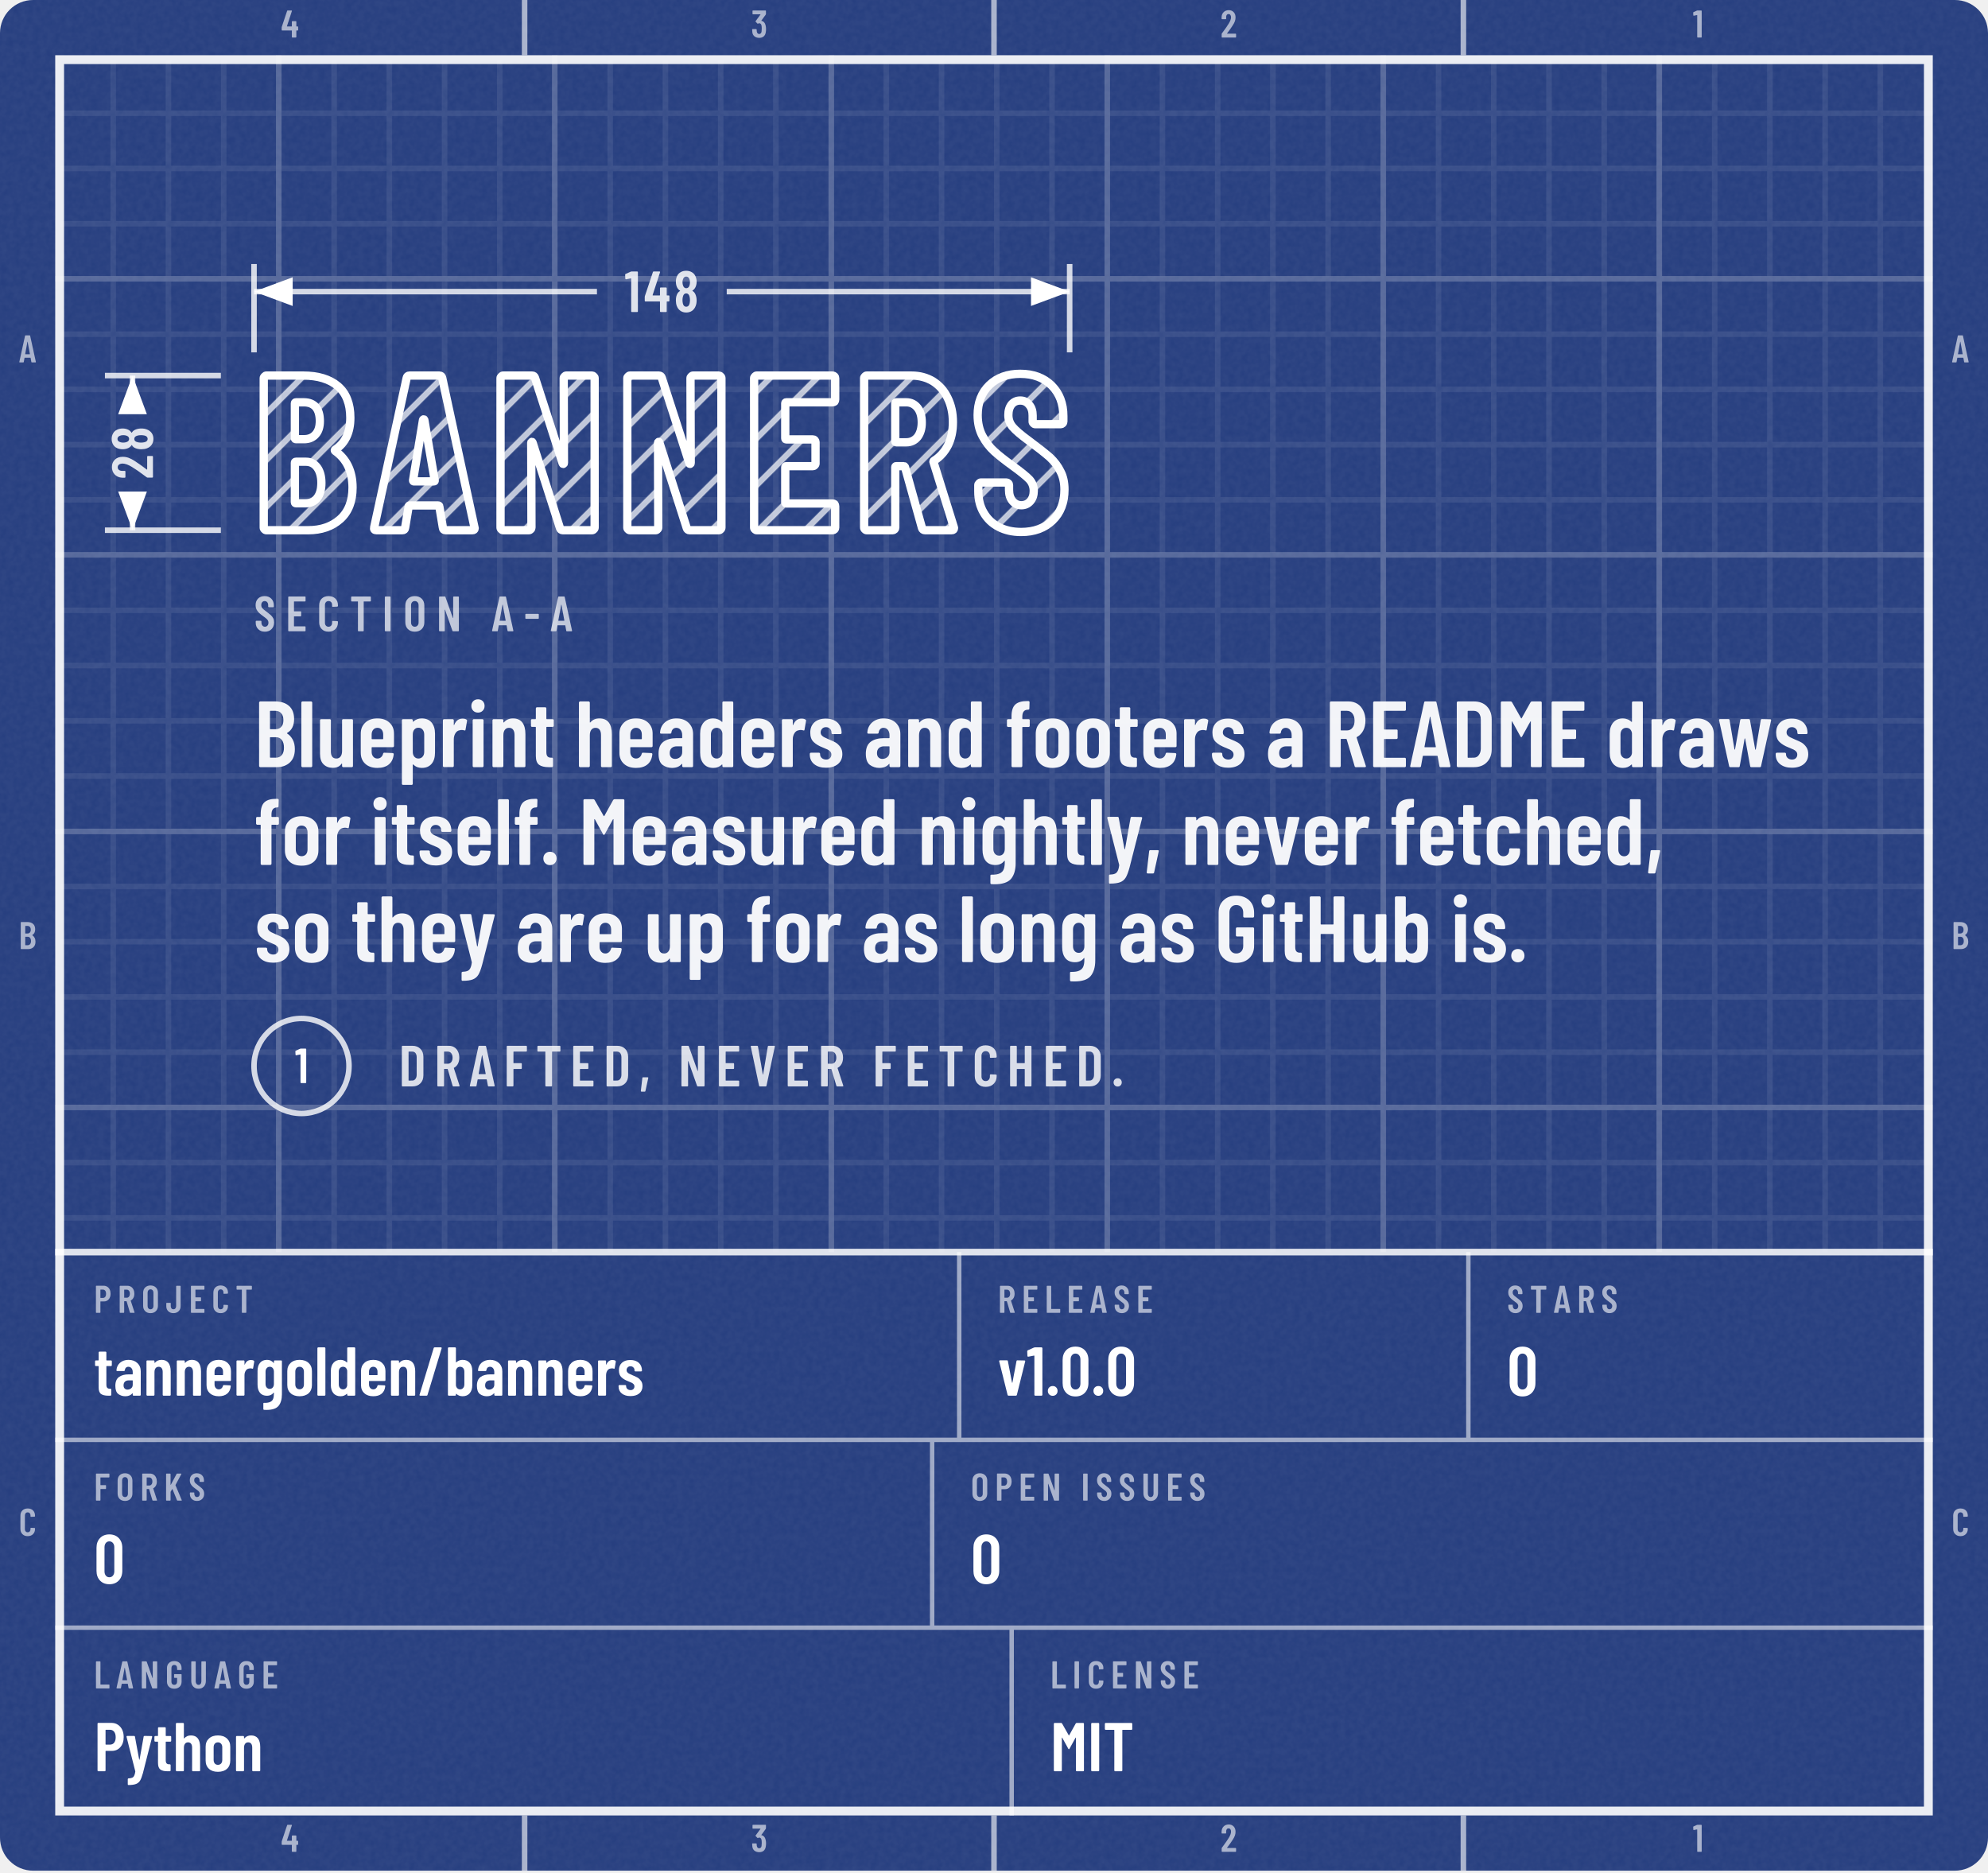
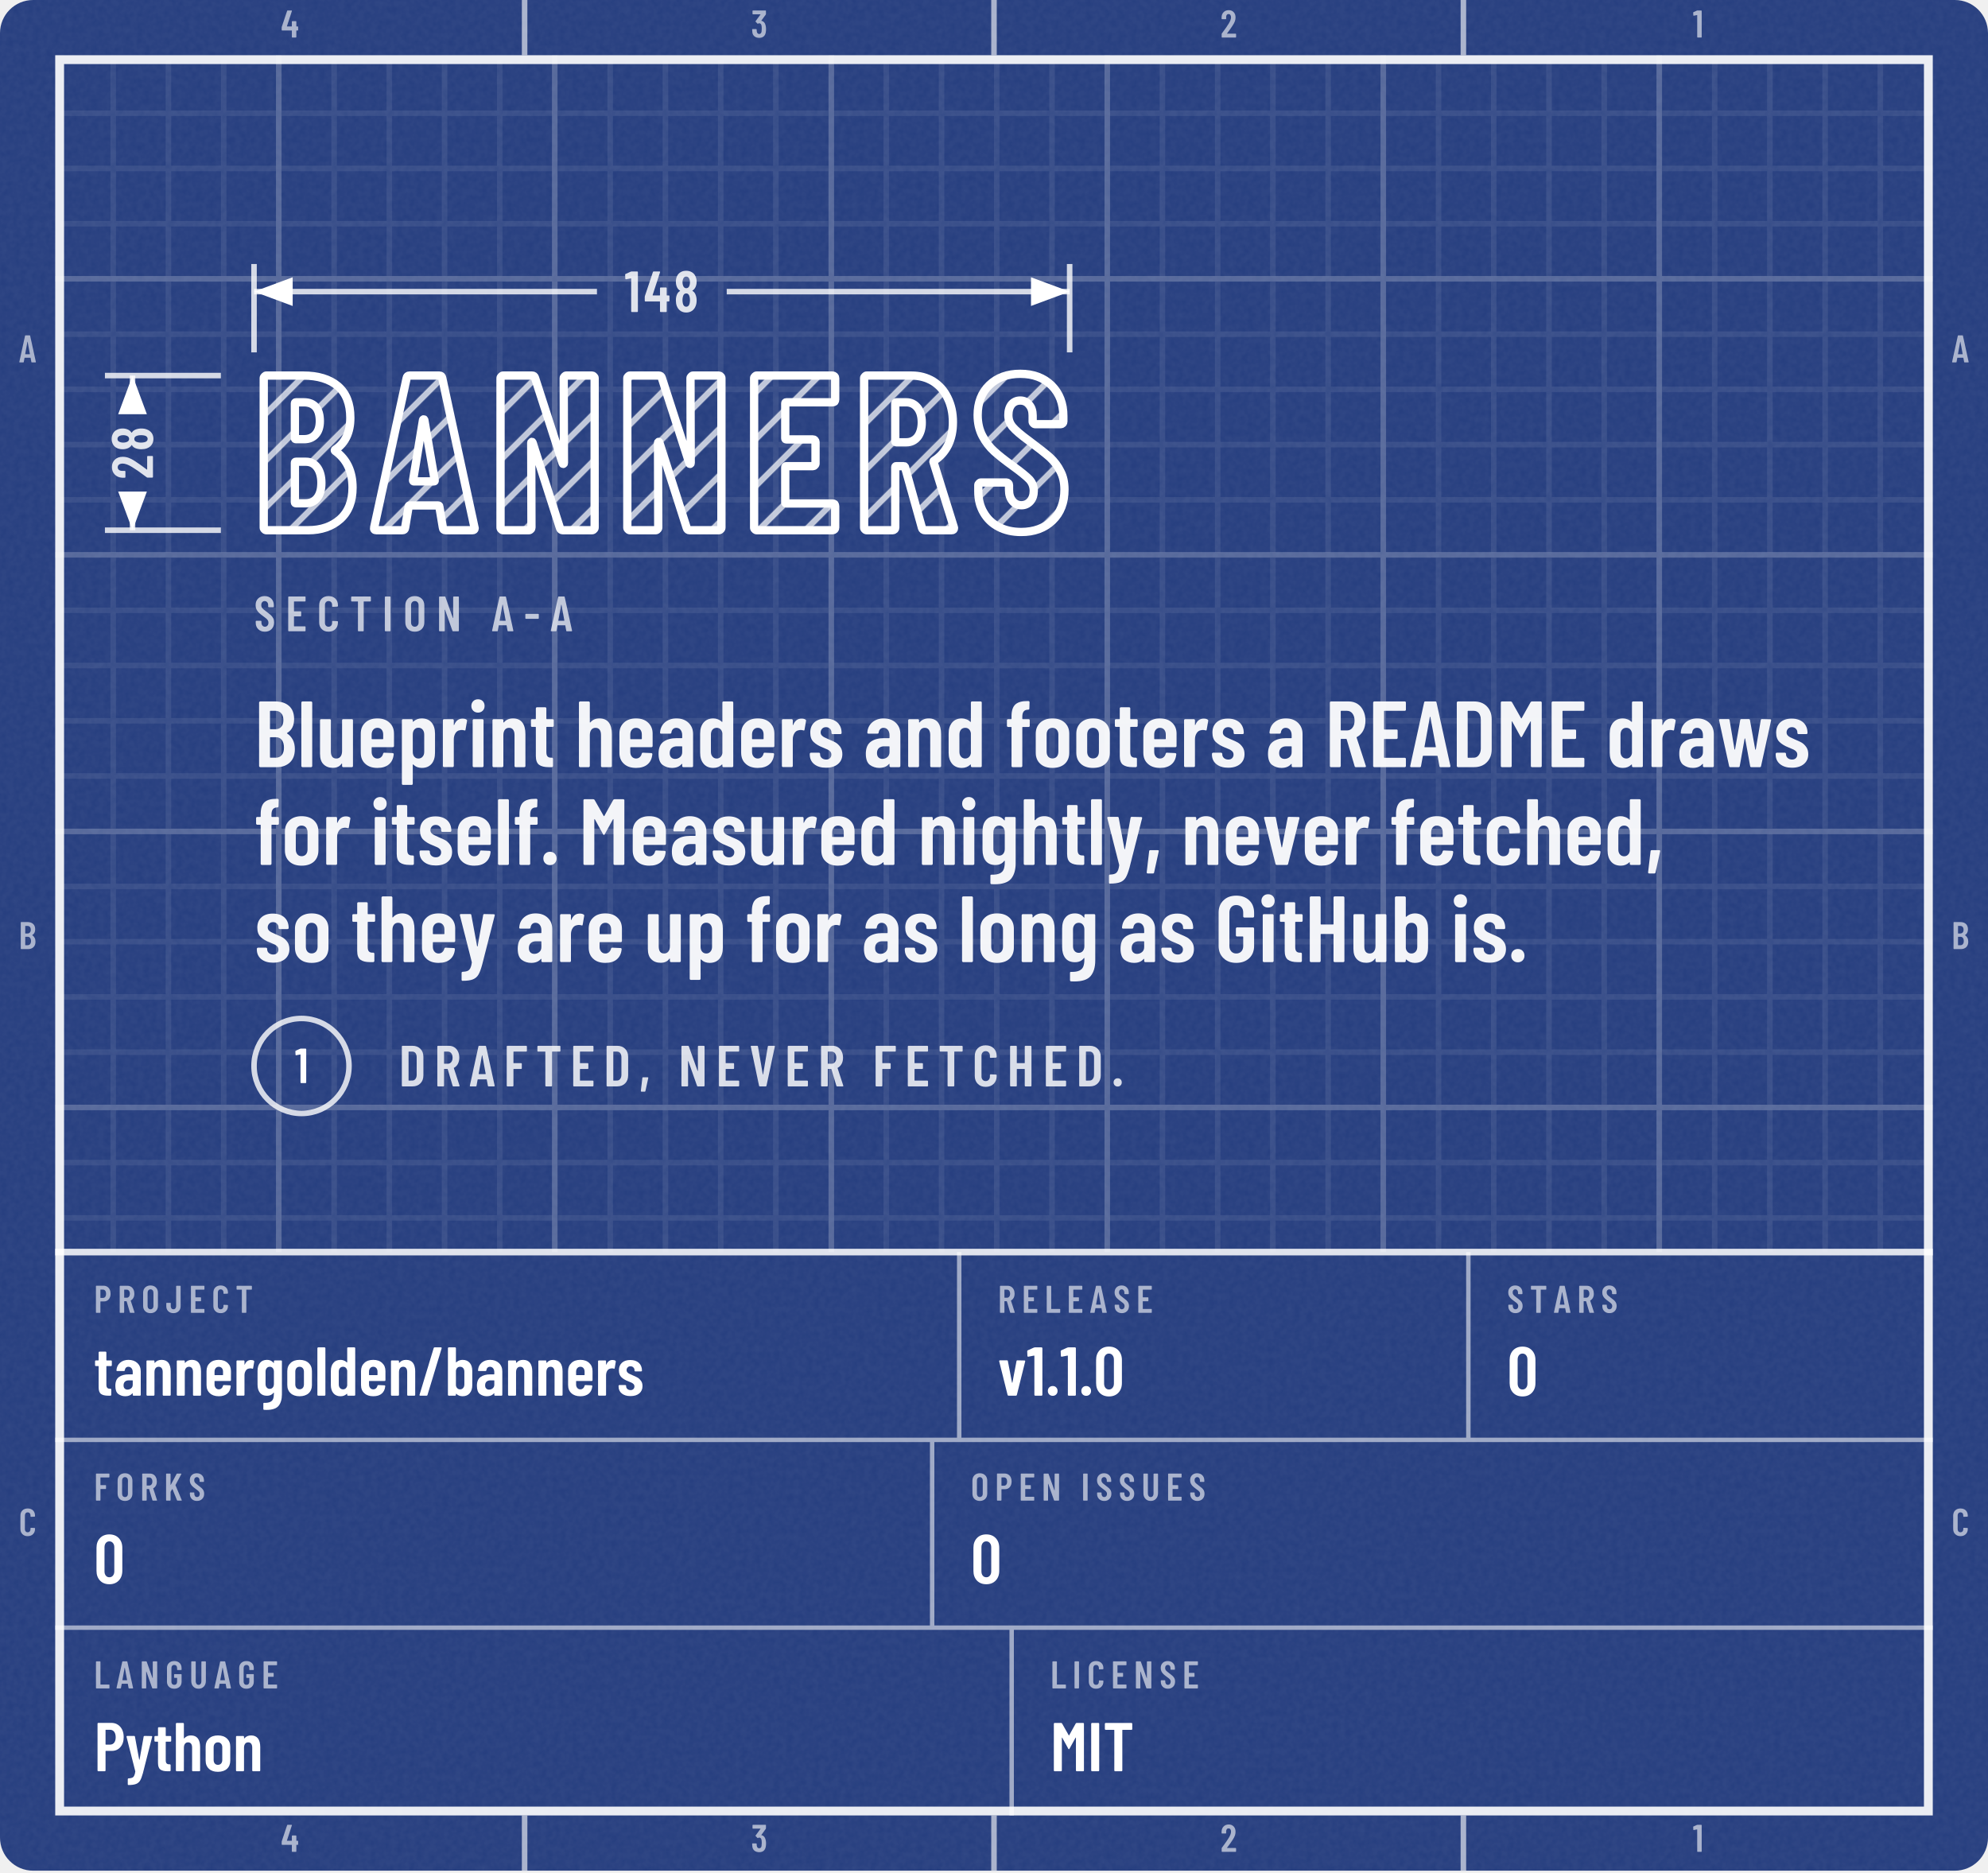
<svg xmlns="http://www.w3.org/2000/svg" width="360" height="339" viewBox="0 0 360 339" role="img" aria-labelledby="t d">
  <defs>
    <g id="kt1" transform="translate(46 96) scale(0.04 -0.04)">
      <use href="#n66" x="0" />
      <use href="#n65" x="530" />
      <use href="#n78" x="1072" />
      <use href="#n78" x="1646" />
      <use href="#n69" x="2220" />
      <use href="#n82" x="2718" />
      <use href="#n83" x="3249" />
    </g>
    <mask id="km2" maskUnits="userSpaceOnUse" x="42" y="64.8" width="155.7" height="41.2">
      <use href="#kt1" fill="#FFFFFF" />
    </mask>
    <pattern id="kp3" width="6" height="6" patternUnits="userSpaceOnUse" patternTransform="rotate(45)">
      <path d="M3 0V6" stroke="#FFFFFF" stroke-opacity="0.7" stroke-width="1.1" />
    </pattern>
    <clipPath id="kc4">
      <rect x="0" y="0" width="360" height="338.7" rx="6" />
    </clipPath>
    <filter id="kn5" x="0" y="0" width="100%" height="100%">
      <feTurbulence type="fractalNoise" baseFrequency=".85" numOctaves="2" stitchTiles="stitch" />
      <feColorMatrix values="0 0 0 0 1 0 0 0 0 1 0 0 0 0 1 0 0 0 0.06 0" />
    </filter>
    <pattern id="kp6" width="10" height="10" patternUnits="userSpaceOnUse">
      <path d="M10 .5H.5V10" fill="none" stroke="#FFFFFF" stroke-opacity="0.075" />
    </pattern>
    <pattern id="kp7" width="50" height="50" patternUnits="userSpaceOnUse">
      <path d="M50 .5H.5V50" fill="none" stroke="#FFFFFF" stroke-opacity="0.16" />
    </pattern>
    <clipPath id="kc8">
      <path clip-rule="evenodd" d="M10 10h340v318.7h-340zM10 226.7h340v102h-340z" />
    </clipPath>
    <path id="m44" d="M33 -78 59 146Q60 157 71 157H151Q164 157 161 144L112 -80Q110 -91 99 -91H45Q39 -91 36 -88Q32 -84 33 -78Z" />
    <path id="m45" d="M27 263V339Q27 344 30 348Q34 351 39 351H286Q291 351 294 348Q298 344 298 339V263Q298 258 294 254Q291 251 286 251H39Q34 251 30 254Q27 258 27 263Z" />
    <path id="m46" d="M35 69Q35 100 55 120Q75 140 106 140Q137 140 156 120Q176 100 176 69Q176 38 156 18Q136 -2 106 -2Q75 -2 55 18Q35 38 35 69Z" />
    <path id="m47" d="M21 14 226 690Q229 700 239 700H331Q337 700 340 696Q343 692 341 686L136 10Q133 0 123 0H31Q25 0 22 4Q19 8 21 14Z" />
    <path id="m48" d="M38 183V517Q38 604 89 658Q140 711 224 711Q309 711 360 658Q412 604 412 517V183Q412 96 360 42Q309 -11 224 -11Q140 -11 89 42Q38 96 38 183ZM296 176V524Q296 563 276 586Q257 610 224 610Q192 610 173 586Q154 563 154 524V176Q154 137 173 114Q192 90 224 90Q257 90 276 114Q296 137 296 176Z" />
    <path id="m49" d="M122 700H218Q223 700 226 696Q230 693 230 688V12Q230 7 226 4Q223 0 218 0H126Q121 0 118 4Q114 7 114 12V576Q114 578 112 580Q111 582 109 581L27 565H24Q13 565 13 576L10 643Q10 653 18 657L107 697Q114 700 122 700Z" />
    <path id="m50" d="M173 100H392Q397 100 400 96Q404 93 404 88V12Q404 7 400 4Q397 0 392 0H43Q38 0 34 4Q31 7 31 12V92Q31 101 36 107L75 160Q114 212 152 266Q189 320 215 363Q273 459 273 522Q273 562 256 585Q238 608 209 608Q180 608 163 586Q146 563 147 526V487Q147 482 144 478Q140 475 135 475H41Q36 475 32 478Q29 482 29 487V530Q33 610 84 659Q134 708 214 708Q293 708 342 656Q390 605 390 521Q390 471 373 422Q356 373 319 317Q294 277 260 229Q225 181 214 166Q184 126 170 106Q168 104 169 102Q170 100 173 100Z" />
    <path id="m51" d="M387 218Q387 169 380 134Q368 66 326 29Q283 -8 210 -8Q134 -8 86 32Q38 73 32 143Q30 165 28 207Q28 219 40 219H132Q144 219 144 207Q146 173 148 156Q153 125 169 108Q185 92 210 92Q234 92 250 108Q266 123 271 152Q276 182 276 230Q276 281 269 315Q263 341 248 355Q233 369 210 369Q195 369 183 360Q177 356 174 356Q172 356 166 360L119 408Q115 412 115 417Q115 421 118 425L243 595Q245 597 244 599Q242 601 239 601H49Q44 601 40 604Q37 608 37 613V688Q37 693 40 696Q44 700 49 700H373Q378 700 382 696Q385 693 385 688V609Q385 602 380 594L266 438Q262 432 268 431Q309 426 338 392Q368 358 378 307Q387 267 387 218Z" />
    <path id="m52" d="M443 275V194Q443 189 440 186Q436 182 431 182H401Q396 182 396 177V12Q396 7 392 4Q389 0 384 0H292Q287 0 284 4Q280 7 280 12V177Q280 182 275 182H29Q24 182 20 186Q17 189 17 194V259Q17 268 19 274L158 690Q161 700 171 700H271Q277 700 280 696Q283 693 281 686L153 293Q152 287 157 287H275Q280 287 280 292V412Q280 417 284 420Q287 424 292 424H384Q389 424 392 420Q396 417 396 412V292Q396 287 401 287H431Q436 287 440 284Q443 280 443 275Z" />
    <path id="m56" d="M325 364Q358 345 375 306Q396 259 396 200Q396 147 380 107Q360 53 318 22Q275 -8 216 -8Q158 -8 116 22Q73 52 53 106Q38 148 38 200Q38 259 56 301Q71 341 109 363Q113 366 109 369Q76 390 58 427Q38 470 38 523Q38 581 58 620Q78 664 120 688Q161 712 216 712Q270 712 312 688Q353 665 374 621Q396 579 396 523Q396 471 376 429Q358 392 325 371Q319 367 325 364ZM159 559Q152 541 152 513Q152 483 162 456Q169 435 183 423Q197 411 216 411Q237 411 252 424Q266 436 273 459Q281 483 281 513Q281 547 271 568Q264 589 250 600Q236 612 216 612Q198 612 184 602Q171 591 164 573ZM281 206Q281 244 272 271Q266 295 252 308Q237 322 216 322Q195 322 180 308Q166 294 160 268Q152 242 152 208Q152 177 158 151Q163 123 178 108Q194 92 216 92Q239 92 255 108Q271 124 276 153Q281 180 281 206Z" />
    <path id="m65" d="M325 11 306 116Q306 121 300 121H154Q148 121 148 116L129 11Q128 0 116 0H25Q11 0 14 13L162 689Q164 700 175 700H281Q292 700 294 689L442 13V9Q442 0 431 0H338Q326 0 325 11ZM171 212H282Q288 212 287 217L229 533Q228 536 226 536Q224 536 223 533L166 217Q165 212 171 212Z" />
    <path id="m66" d="M242 0H66Q61 0 58 4Q54 7 54 12V688Q54 693 58 696Q61 700 66 700H224Q319 700 373 652Q427 604 427 512Q427 409 354 365Q349 362 352 359Q391 334 413 292Q435 250 435 192Q435 100 382 50Q328 0 242 0ZM170 595V409Q170 404 175 404H226Q267 404 290 429Q313 454 313 500Q313 548 290 574Q267 600 226 600H175Q170 600 170 595ZM319 208Q319 260 296 290Q273 319 233 319H175Q170 319 170 314V106Q170 101 175 101H233Q273 101 296 129Q319 157 319 208Z" />
    <path id="m67" d="M42 180V521Q42 607 94 658Q145 708 230 708Q316 708 368 658Q420 607 420 521V509Q420 504 416 500Q413 496 408 496L315 492Q303 492 303 504V529Q303 564 283 586Q263 608 230 608Q198 608 178 586Q158 564 158 529V171Q158 136 178 114Q198 92 230 92Q263 92 283 114Q303 136 303 171V196Q303 201 306 204Q310 208 315 208L408 204Q413 204 416 200Q420 197 420 192V180Q420 95 368 44Q316 -8 230 -8Q145 -8 94 44Q42 95 42 180Z" />
    <path id="m68" d="M54 12V688Q54 693 58 696Q61 700 66 700H237Q323 700 374 648Q426 596 426 509V191Q426 104 374 52Q323 0 237 0H66Q61 0 58 4Q54 7 54 12ZM175 100 235 101Q268 101 288 128Q309 154 310 198V502Q310 547 290 574Q269 600 234 600H175Q170 600 170 595V105Q170 100 175 100Z" />
    <path id="m69" d="M391 600H175Q170 600 170 595V406Q170 401 175 401H303Q308 401 312 398Q315 394 315 389V312Q315 307 312 304Q308 300 303 300H175Q170 300 170 295V105Q170 100 175 100H391Q396 100 400 96Q403 93 403 88V12Q403 7 400 4Q396 0 391 0H66Q61 0 58 4Q54 7 54 12V688Q54 693 58 696Q61 700 66 700H391Q396 700 400 696Q403 693 403 688V612Q403 607 400 604Q396 600 391 600Z" />
    <path id="m70" d="M390 600H175Q170 600 170 595V406Q170 401 175 401H302Q307 401 310 398Q314 394 314 389V312Q314 307 310 304Q307 300 302 300H175Q170 300 170 295V12Q170 7 166 4Q163 0 158 0H66Q61 0 58 4Q54 7 54 12V688Q54 693 58 696Q61 700 66 700H390Q395 700 398 696Q402 693 402 688V612Q402 607 398 604Q395 600 390 600Z" />
    <path id="m71" d="M42 173V527Q42 609 94 658Q145 708 230 708Q315 708 368 658Q420 609 420 526V487Q420 482 416 478Q413 475 408 475H316Q311 475 308 478Q304 482 304 487V528Q304 564 284 586Q263 608 230 608Q197 608 177 586Q157 564 157 528V172Q157 136 177 114Q197 92 230 92Q263 92 284 114Q304 136 304 172V268Q304 273 299 273H238Q233 273 230 276Q226 280 226 285V358Q226 363 230 366Q233 370 238 370H408Q413 370 416 366Q420 363 420 358V173Q420 91 368 42Q315 -8 230 -8Q145 -8 94 42Q42 91 42 173Z" />
    <path id="m72" d="M319 700H411Q416 700 420 696Q423 693 423 688V12Q423 7 420 4Q416 0 411 0H319Q314 0 310 4Q307 7 307 12V295Q307 300 302 300H175Q170 300 170 295V12Q170 7 166 4Q163 0 158 0H66Q61 0 58 4Q54 7 54 12V688Q54 693 58 696Q61 700 66 700H158Q163 700 166 696Q170 693 170 688V406Q170 401 175 401H302Q307 401 307 406V688Q307 693 310 696Q314 700 319 700Z" />
    <path id="m73" d="M54 12V688Q54 693 58 696Q61 700 66 700H158Q163 700 166 696Q170 693 170 688V12Q170 7 166 4Q163 0 158 0H66Q61 0 58 4Q54 7 54 12Z" />
    <path id="m74" d="M17 173V247Q17 252 20 256Q24 259 29 259H121Q126 259 130 256Q133 252 133 247V171Q133 136 152 114Q171 92 202 92Q233 92 252 114Q272 136 272 171V688Q272 693 276 696Q279 700 284 700H376Q381 700 384 696Q388 693 388 688V173Q388 91 336 42Q285 -8 202 -8Q119 -8 68 42Q17 91 17 173Z" />
    <path id="m75" d="M54 12V688Q54 693 58 696Q61 700 66 700H158Q163 700 166 696Q170 693 170 688V412Q170 408 172 408Q174 407 176 410L326 691Q331 700 341 700H440Q447 700 449 696Q451 692 448 686L298 405Q297 401 297 399L459 14Q460 12 460 8Q460 0 450 0H351Q340 0 337 9L219 298Q218 301 216 300Q214 300 212 298L172 231Q170 227 170 225V12Q170 7 166 4Q163 0 158 0H66Q61 0 58 4Q54 7 54 12Z" />
    <path id="m76" d="M54 12V688Q54 693 58 696Q61 700 66 700H158Q163 700 166 696Q170 693 170 688V105Q170 100 175 100H391Q396 100 400 96Q403 93 403 88V12Q403 7 400 4Q396 0 391 0H66Q61 0 58 4Q54 7 54 12Z" />
    <path id="m77" d="M383 700H475Q480 700 484 696Q487 693 487 688V12Q487 7 484 4Q480 0 475 0H383Q378 0 374 4Q371 7 371 12V484Q371 488 369 488Q367 488 365 485L278 327Q273 319 269 319Q265 319 260 327L173 485Q171 488 169 488Q167 488 167 484V12Q167 7 164 4Q160 0 155 0H63Q58 0 54 4Q51 7 51 12V688Q51 693 54 696Q58 700 63 700H155Q165 700 170 692L267 521Q270 517 273 521L368 692Q373 700 383 700Z" />
    <path id="m78" d="M350 700H441Q446 700 450 696Q453 693 453 688V12Q453 7 450 4Q446 0 441 0H336Q326 0 323 10L174 434Q173 437 170 436Q168 436 168 433L169 12Q169 7 166 4Q162 0 157 0H66Q61 0 58 4Q54 7 54 12V688Q54 693 58 696Q61 700 66 700H169Q179 700 182 690L332 269Q333 266 336 266Q338 267 338 270V688Q338 693 342 696Q345 700 350 700Z" />
    <path id="m79" d="M42 182V518Q42 604 94 656Q147 708 233 708Q319 708 372 656Q425 604 425 518V182Q425 96 372 44Q319 -8 233 -8Q147 -8 94 44Q42 96 42 182ZM309 177V523Q309 561 288 584Q267 608 233 608Q199 608 178 584Q158 561 158 523V177Q158 139 178 116Q199 92 233 92Q267 92 288 116Q309 139 309 177Z" />
    <path id="m80" d="M432 495Q432 405 384 350Q337 295 259 295H174Q169 295 169 290V12Q169 7 166 4Q162 0 157 0H65Q60 0 56 4Q53 7 53 12V689Q53 694 56 698Q60 701 65 701H253Q306 701 346 675Q387 649 410 602Q432 555 432 495ZM316 492Q316 542 294 572Q271 601 234 601H174Q169 601 169 596V391Q169 386 174 386H234Q271 386 294 414Q316 443 316 492Z" />
    <path id="m82" d="M318 10 233 297Q231 301 228 301H175Q170 301 170 296V12Q170 7 166 4Q163 0 158 0H66Q61 0 58 4Q54 7 54 12V688Q54 693 58 696Q61 700 66 700H254Q307 700 348 674Q388 649 410 602Q433 556 433 496Q433 434 409 389Q385 344 342 321Q338 320 339 315L437 14Q438 12 438 9Q438 0 427 0H331Q321 0 318 10ZM170 595V396Q170 391 175 391H236Q272 391 294 419Q317 447 317 495Q317 543 294 572Q272 600 236 600H175Q170 600 170 595Z" />
    <path id="m83" d="M34 173V199Q34 204 38 208Q41 211 46 211H137Q142 211 146 208Q149 204 149 199V179Q149 140 168 116Q188 92 219 92Q250 92 270 114Q290 137 290 174Q290 200 279 219Q268 238 248 255Q228 272 184 304Q134 340 104 368Q73 396 52 436Q32 475 32 527Q32 610 82 659Q132 708 214 708Q297 708 348 656Q399 605 399 520V496Q399 491 396 488Q392 484 387 484H297Q292 484 288 488Q285 491 285 496V522Q285 561 266 584Q246 608 214 608Q184 608 165 586Q146 565 146 527Q146 491 166 466Q187 441 247 397Q308 352 339 324Q370 295 387 261Q404 227 404 180Q404 95 353 44Q302 -8 219 -8Q136 -8 85 42Q34 92 34 173Z" />
    <path id="m84" d="M425 688V612Q425 607 422 604Q418 600 413 600H286Q281 600 281 595V12Q281 7 278 4Q274 0 269 0H177Q172 0 168 4Q165 7 165 12V595Q165 600 160 600H40Q35 600 32 604Q28 607 28 612V688Q28 693 32 696Q35 700 40 700H413Q418 700 422 696Q425 693 425 688Z" />
    <path id="m85" d="M50 194V688Q50 693 54 696Q57 700 62 700H154Q159 700 162 696Q166 693 166 688V182Q166 142 186 117Q206 92 239 92Q272 92 292 117Q312 142 312 182V688Q312 693 316 696Q319 700 324 700H416Q421 700 424 696Q428 693 428 688V194Q428 103 376 48Q324 -8 239 -8Q153 -8 102 48Q50 103 50 194Z" />
    <path id="m86" d="M171 11 28 687 27 691Q27 700 38 700H139Q151 700 152 689L235 208Q236 205 238 205Q240 205 241 208L322 689Q323 700 335 700H433Q446 700 443 687L299 11Q297 0 286 0H184Q173 0 171 11Z" />
    <path id="m97" d="M397 352V12Q397 7 394 4Q390 0 385 0H293Q288 0 284 4Q281 7 281 12V31Q281 34 279 35Q277 36 275 33Q240 -8 173 -8Q116 -8 72 24Q29 57 29 143Q29 233 82 271Q134 309 224 309H276Q281 309 281 314V340Q281 376 263 398Q245 419 218 419Q197 419 183 406Q169 392 166 369Q165 357 153 357H56Q44 357 45 369Q50 437 98 478Q147 519 220 519Q299 519 348 473Q397 427 397 352ZM281 160V217Q281 222 276 222H224Q190 222 169 204Q148 185 148 150Q148 119 164 104Q180 88 205 88Q235 88 258 107Q281 126 281 160Z" />
    <path id="m98" d="M399 357V154Q399 80 362 36Q325 -8 258 -8Q204 -8 168 27Q166 29 164 28Q162 27 162 24V12Q162 7 158 4Q155 0 150 0H58Q53 0 50 4Q46 7 46 12V688Q46 693 50 696Q53 700 58 700H150Q155 700 158 696Q162 693 162 688V486Q162 483 164 482Q167 482 170 486Q189 503 212 511Q236 519 258 519Q324 519 362 476Q399 433 399 357ZM222 419Q198 419 182 404Q166 388 162 362V149Q166 123 182 108Q198 92 222 92Q250 92 267 112Q284 131 284 163V348Q284 380 267 400Q250 419 222 419Z" />
    <path id="m99" d="M38 155V357Q38 430 86 474Q133 519 215 519Q297 519 345 476Q393 432 393 365V351Q393 346 390 342Q386 339 381 339L289 335Q277 335 277 347V357Q277 382 260 400Q242 419 215 419Q188 419 171 399Q154 379 154 348V163Q154 132 171 112Q188 92 215 92Q242 92 260 110Q277 129 277 155V165Q277 170 280 174Q284 177 289 177L381 176Q386 176 390 172Q393 169 393 164V146Q393 77 345 34Q297 -8 215 -8Q133 -8 86 36Q38 80 38 155Z" />
    <path id="m100" d="M287 700H379Q384 700 388 696Q391 693 391 688V12Q391 7 388 4Q384 0 379 0H287Q282 0 278 4Q275 7 275 12V24Q275 27 273 28Q271 29 269 27Q233 -8 179 -8Q112 -8 75 36Q38 80 38 154V357Q38 433 76 476Q113 519 179 519Q202 519 226 510Q250 502 269 483Q271 481 273 482Q275 483 275 486V688Q275 693 278 696Q282 700 287 700ZM275 149V362Q271 388 255 404Q239 419 215 419Q187 419 170 400Q153 380 153 348V163Q153 131 170 112Q187 92 215 92Q239 92 255 108Q271 123 275 149Z" />
    <path id="m101" d="M380 213H159Q154 213 154 208V163Q154 132 171 112Q188 92 215 92Q238 92 254 106Q271 121 276 144Q279 154 289 154L378 150Q383 150 386 146Q390 143 389 137Q382 67 338 30Q294 -8 215 -8Q133 -8 86 36Q38 79 38 154V357Q38 430 86 474Q133 519 215 519Q297 519 344 474Q392 430 392 357V225Q392 220 388 216Q385 213 380 213ZM154 348V303Q154 298 159 298H272Q277 298 277 303V348Q277 380 260 400Q243 419 215 419Q188 419 171 399Q154 379 154 348Z" />
    <path id="m102" d="M265 499V440Q265 435 262 432Q258 428 253 428H191Q186 428 186 423V12Q186 7 182 4Q179 0 174 0H83Q78 0 74 4Q71 7 71 12V423Q71 428 66 428H34Q29 428 26 432Q22 435 22 440V499Q22 504 26 508Q29 511 34 511H66Q71 511 71 516V541Q71 631 112 668Q153 705 243 704H251Q256 704 260 700Q263 697 263 692L261 624Q261 619 258 616Q254 612 249 612H244Q214 611 200 592Q186 574 186 536V516Q186 511 191 511H253Q258 511 262 508Q265 504 265 499Z" />
    <path id="m103" d="M287 511H379Q384 511 388 508Q391 504 391 499V19Q391 -89 342 -148Q293 -206 167 -206Q145 -206 134 -205Q122 -204 122 -192V-115Q122 -102 135 -104Q192 -105 222 -90Q253 -75 264 -46Q275 -17 275 30V41Q275 44 273 44Q271 45 269 42Q236 -1 175 -1Q108 -1 73 42Q38 86 38 161V357Q38 434 74 476Q109 519 175 519Q236 519 269 476Q271 473 273 474Q275 474 275 477V499Q275 504 278 508Q282 511 287 511ZM275 169V348Q275 380 258 400Q242 419 215 419Q188 419 171 399Q154 379 154 348V169Q154 138 171 118Q188 99 215 99Q242 99 258 118Q275 138 275 169Z" />
    <path id="m104" d="M397 352V12Q397 7 394 4Q390 0 385 0H293Q288 0 284 4Q281 7 281 12V343Q281 379 266 399Q251 419 223 419Q194 419 178 398Q162 377 162 340V12Q162 7 158 4Q155 0 150 0H58Q53 0 50 4Q46 7 46 12V688Q46 693 50 696Q53 700 58 700H150Q155 700 158 696Q162 693 162 688V479Q162 476 164 476Q167 475 170 479Q204 519 265 519Q330 519 364 476Q397 432 397 352Z" />
    <path id="m105" d="M36 652Q36 683 56 703Q76 723 107 723Q138 723 158 703Q177 683 177 652Q177 621 157 601Q137 581 107 581Q76 581 56 601Q36 621 36 652ZM50 12V499Q50 504 54 508Q57 511 62 511H154Q159 511 162 508Q166 504 166 499V12Q166 7 162 4Q159 0 154 0H62Q57 0 54 4Q50 7 50 12Z" />
    <path id="m108" d="M42 12V688Q42 693 46 696Q49 700 54 700H146Q151 700 154 696Q158 693 158 688V12Q158 7 154 4Q151 0 146 0H54Q49 0 46 4Q42 7 42 12Z" />
    <path id="m110" d="M397 352V12Q397 7 394 4Q390 0 385 0H293Q288 0 284 4Q281 7 281 12V343Q281 379 266 399Q251 419 223 419Q194 419 178 398Q162 377 162 340V12Q162 7 158 4Q155 0 150 0H58Q53 0 50 4Q46 7 46 12V499Q46 504 50 508Q53 511 58 511H150Q155 511 158 508Q162 504 162 499V479Q162 476 164 476Q167 475 170 479Q204 519 265 519Q330 519 364 476Q397 432 397 352Z" />
    <path id="m111" d="M38 155V356Q38 430 86 474Q134 519 216 519Q299 519 347 474Q395 430 395 356V155Q395 80 348 36Q300 -8 216 -8Q133 -8 86 36Q38 80 38 155ZM279 164V348Q279 379 262 399Q244 419 216 419Q188 419 171 400Q154 380 154 348V164Q154 132 171 112Q188 93 216 93Q244 93 262 112Q279 132 279 164Z" />
    <path id="m112" d="M403 357V155Q403 78 366 35Q329 -8 262 -8Q239 -8 215 0Q191 9 172 28Q170 30 168 29Q166 28 166 25V-177Q166 -182 162 -186Q159 -189 154 -189H62Q57 -189 54 -186Q50 -182 50 -177V499Q50 504 54 508Q57 511 62 511H154Q159 511 162 508Q166 504 166 499V487Q166 484 168 484Q171 483 174 487Q209 519 262 519Q329 519 366 476Q403 432 403 357ZM226 420Q199 420 182 400Q166 380 166 348V163Q166 131 182 112Q199 92 226 92Q254 92 271 112Q288 131 288 163V348Q288 380 271 400Q254 420 226 420Z" />
    <path id="m114" d="M297 507Q305 502 303 492L287 399Q286 387 273 392Q259 396 247 396Q235 396 225 393Q197 389 180 362Q162 334 162 296V13Q162 8 158 4Q155 1 150 1H58Q53 1 50 4Q46 8 46 13V499Q46 504 50 508Q53 511 58 511H150Q155 511 158 508Q162 504 162 499V453Q162 449 164 448Q166 448 167 452Q194 517 255 517Q282 517 297 507Z" />
    <path id="m115" d="M30 135V142Q30 147 34 150Q37 154 42 154H128Q133 154 136 150Q140 147 140 142V137Q140 113 158 97Q177 81 204 81Q230 81 245 96Q260 111 260 134Q260 154 247 168Q234 181 219 188Q204 195 165 211Q108 233 72 267Q35 301 35 368Q35 438 80 478Q124 517 200 517Q278 517 324 476Q369 434 369 364Q369 359 366 356Q362 352 357 352H273Q268 352 264 356Q261 359 261 364V370Q261 394 244 410Q228 426 203 426Q177 426 162 410Q146 393 146 370Q146 351 158 338Q170 325 185 318Q200 310 235 295Q277 278 306 262Q334 245 356 214Q377 184 377 139Q377 72 330 33Q283 -6 203 -6Q124 -6 77 32Q30 70 30 135Z" />
    <path id="m116" d="M248 429H186Q181 429 181 424V162Q181 127 194 114Q207 100 233 101H240Q245 101 248 98Q252 94 252 89V12Q252 7 248 4Q245 0 240 0H206Q138 0 104 25Q69 50 69 119V424Q69 429 64 429H29Q24 429 20 432Q17 436 17 441V499Q17 504 20 508Q24 511 29 511H64Q69 511 69 516V626Q69 631 72 634Q76 638 81 638H169Q174 638 178 634Q181 631 181 626V516Q181 511 186 511H248Q253 511 256 508Q260 504 260 499V441Q260 436 256 432Q253 429 248 429Z" />
    <path id="m117" d="M289 511H381Q386 511 390 508Q393 504 393 499V12Q393 7 390 4Q386 0 381 0H289Q284 0 280 4Q277 7 277 12V34Q277 37 275 38Q273 39 271 36Q242 -7 178 -7Q117 -7 80 30Q42 66 42 142V499Q42 504 46 508Q49 511 54 511H146Q151 511 154 508Q158 504 158 499V167Q158 92 216 92Q245 92 261 114Q277 135 277 172V499Q277 504 280 508Q284 511 289 511Z" />
    <path id="m118" d="M141 10 19 499V503Q19 512 30 512H132Q144 512 145 501L205 190Q206 187 208 187Q210 187 211 190L270 501Q271 512 283 512L385 510Q399 510 396 497L275 10Q272 0 261 0H155Q144 0 141 10Z" />
    <path id="m119" d="M126 11 19 499V503Q19 512 30 512H118Q130 512 131 501L183 190Q184 187 186 187Q188 187 189 190L244 501Q245 512 257 512H335Q347 512 348 501L404 189Q405 186 407 186Q409 186 410 189L463 501Q464 512 476 512L563 510Q576 510 573 497L466 11Q464 0 453 0H363Q351 0 350 11L297 303Q296 306 294 306Q292 306 291 303L239 11Q238 0 226 0H139Q128 0 126 11Z" />
    <path id="m121" d="M34 -187V-115Q34 -110 37 -106Q40 -103 44 -103Q77 -102 96 -94Q115 -87 126 -66Q138 -44 143 -3L142 3L16 499V503Q16 512 27 512H125Q137 512 138 501L199 170Q200 167 202 167Q204 167 205 170L264 501Q265 512 277 512L376 510Q390 510 387 497L253 -28Q234 -99 213 -134Q192 -169 154 -184Q116 -199 45 -199H40Q38 -199 36 -196Q34 -192 34 -187Z" />
    <path id="n65" d="M325 11 309 107Q309 112 303 112H176Q170 112 170 107L154 11Q153 0 141 0H24Q11 0 14 13L161 689Q163 700 174 700H309Q320 700 322 689L468 13L469 9Q469 0 458 0H338Q326 0 325 11ZM194 221H284Q289 221 288 226L241 499Q240 502 238 502Q236 502 235 499L190 226Q190 221 194 221Z" />
    <path id="n66" d="M245 0H56Q51 0 48 4Q44 7 44 12V688Q44 693 48 696Q51 700 56 700H223Q323 700 380 652Q436 604 436 509Q436 410 368 365Q364 362 367 359Q446 303 446 193Q446 100 390 50Q334 0 245 0ZM185 574V417Q185 412 190 412H226Q260 412 279 434Q298 455 298 494Q298 535 280 557Q261 579 226 579H190Q185 579 185 574ZM305 214Q305 258 286 284Q267 310 235 310H190Q185 310 185 305V127Q185 122 190 122H234Q267 122 286 146Q305 170 305 214Z" />
    <path id="n69" d="M399 579H190Q185 579 185 574V416Q185 411 190 411H310Q315 411 318 408Q322 404 322 399V302Q322 297 318 294Q315 290 310 290H190Q185 290 185 285V126Q185 121 190 121H399Q404 121 408 118Q411 114 411 109V12Q411 7 408 4Q404 0 399 0H56Q51 0 48 4Q44 7 44 12V688Q44 693 48 696Q51 700 56 700H399Q404 700 408 696Q411 693 411 688V591Q411 586 408 582Q404 579 399 579Z" />
    <path id="n78" d="M342 700H458Q463 700 466 696Q470 693 470 688V12Q470 7 466 4Q463 0 458 0H326Q316 0 313 10L189 397Q188 400 186 400Q183 399 183 396L184 12Q184 7 180 4Q177 0 172 0H56Q51 0 48 4Q44 7 44 12V688Q44 693 48 696Q51 700 56 700H187Q197 700 200 690L325 303Q326 300 328 300Q331 301 331 304L330 688Q330 693 334 696Q337 700 342 700Z" />
    <path id="n82" d="M306 10 229 286Q227 290 224 290H190Q185 290 185 285V12Q185 7 182 4Q178 0 173 0H56Q51 0 48 4Q44 7 44 12V688Q44 693 48 696Q51 700 56 700H258Q313 700 356 674Q399 647 422 599Q446 551 446 489Q446 430 424 385Q401 340 361 315Q359 314 358 312Q357 311 358 309L450 14L451 10Q451 0 440 0H320Q309 0 306 10ZM185 574V403Q185 398 190 398H235Q266 398 286 422Q305 447 305 488Q305 530 286 554Q266 579 235 579H190Q185 579 185 574Z" />
    <path id="n83" d="M30 175V204Q30 209 34 212Q37 216 42 216H157Q162 216 166 212Q169 209 169 204V182Q169 151 185 132Q201 113 225 113Q249 113 265 131Q281 149 281 178Q281 208 261 230Q241 251 183 293Q133 329 102 357Q71 385 49 426Q27 467 27 521Q27 606 80 657Q133 708 220 708Q308 708 362 655Q415 602 415 516V492Q415 487 412 484Q408 480 403 480H288Q283 480 280 484Q276 487 276 492V519Q276 550 260 568Q245 587 220 587Q196 587 181 570Q166 552 166 521Q166 491 185 468Q204 445 260 404Q322 358 354 330Q385 301 402 266Q420 232 420 184Q420 96 366 44Q312 -8 224 -8Q166 -8 122 15Q78 38 54 80Q30 121 30 175Z" />
  </defs>
  <rect y="0" width="360" height="338.7" rx="6" fill="#253D7E" />
  <rect y="0" width="360" height="338.7" clip-path="url(#kc4)" filter="url(#kn5)" />
  <g clip-path="url(#kc8)">
    <rect y="0" width="360" height="338.7" fill="url(#kp6)" />
    <rect y="0" width="360" height="338.7" fill="url(#kp7)" />
  </g>
  <rect x="10.8" y="10.8" width="338.4" height="317.1" fill="none" stroke="#FFFFFF" stroke-opacity="0.9" stroke-width="1.6" />
  <path d="M95 0V10M95 328.7V338.7M180 0V10M180 328.7V338.7M265 0V10M265 328.7V338.7" stroke="#FFFFFF" stroke-opacity="0.6" />
  <g transform="scale(0.007 -0.007)" fill="#FFFFFF" fill-opacity="0.6">
    <use href="#m52" x="7270" y="-971" />
    <use href="#m52" x="7270" y="-47899" />
    <use href="#m51" x="19430" y="-971" />
    <use href="#m51" x="19430" y="-47899" />
    <use href="#m50" x="31573" y="-971" />
    <use href="#m50" x="31573" y="-47899" />
    <use href="#m49" x="43792" y="-971" />
    <use href="#m49" x="43792" y="-47899" />
    <use href="#m65" x="486" y="-9374" />
    <use href="#m65" x="50486" y="-9374" />
    <use href="#m66" x="483" y="-24549" />
    <use href="#m66" x="50483" y="-24549" />
    <use href="#m67" x="486" y="-39725" />
    <use href="#m67" x="50486" y="-39725" />
  </g>
  <path d="M46 63.8V47.8" stroke="#FFFFFF" stroke-opacity="0.8" />
  <path d="M193.7 63.8V47.8" stroke="#FFFFFF" stroke-opacity="0.8" />
  <path d="M46 52.8H108.1M131.6 52.8H193.7" stroke="#FFFFFF" stroke-opacity="0.8" />
  <path d="M40 68H19" stroke="#FFFFFF" stroke-opacity="0.8" />
  <path d="M40 96H19" stroke="#FFFFFF" stroke-opacity="0.8" />
  <path d="M24 68V72.2M24 91.8V96" stroke="#FFFFFF" stroke-opacity="0.8" />
  <circle cx="54.6" cy="193" r="8.6" fill="none" stroke="#FFFFFF" stroke-opacity="0.8" />
  <path d="M10 226.7H350" stroke="#FFFFFF" stroke-opacity="0.85" stroke-width="1.2" />
  <rect x="42" y="64.8" width="155.7" height="41.2" fill="url(#kp3)" mask="url(#km2)" />
  <use href="#kt1" fill="none" stroke="#FFFFFF" stroke-width="37.5" stroke-linejoin="round" />
  <path d="M46 52.8l7 -2.6v5.2z" fill="#FFFFFF" />
  <path d="M193.7 52.8l-7 -2.6v5.2z" fill="#FFFFFF" />
  <g transform="translate(113.1 56.5) scale(0.0105 -0.0105)" fill="#FFFFFF" fill-opacity="0.85">
    <use href="#m49" x="0" />
    <use href="#m52" x="331" />
    <use href="#m56" x="847" />
  </g>
  <path d="M24 68l-2.6 7h5.2z" fill="#FFFFFF" />
  <path d="M24 96l-2.6 -7h5.2z" fill="#FFFFFF" />
  <g transform="rotate(-90 24 82)">
    <g transform="translate(19.2 85.7) scale(0.0105 -0.0105)" fill="#FFFFFF" fill-opacity="0.85">
      <use href="#m50" x="0" />
      <use href="#m56" x="482" />
    </g>
  </g>
  <g transform="translate(46 114.3) scale(0.009 -0.009)" fill="#FFFFFF" fill-opacity="0.7">
    <use href="#m83" x="0" />
    <use href="#m69" x="634" />
    <use href="#m67" x="1269" />
    <use href="#m84" x="1926" />
    <use href="#m73" x="2578" />
    <use href="#m79" x="3002" />
    <use href="#m78" x="3669" />
    <use href="#m65" x="4776" />
    <use href="#m45" x="5432" />
    <use href="#m65" x="5957" />
  </g>
  <g transform="translate(46 138.9) scale(0.017 -0.017)" fill="#FFFFFF" fill-opacity="0.94">
    <use href="#m66" x="0" />
    <use href="#m108" x="462" />
    <use href="#m117" x="661" />
    <use href="#m101" x="1099" />
    <use href="#m112" x="1525" />
    <use href="#m114" x="1966" />
    <use href="#m105" x="2279" />
    <use href="#m110" x="2494" />
    <use href="#m116" x="2933" />
    <use href="#m104" x="3415" />
    <use href="#m101" x="3854" />
    <use href="#m97" x="4280" />
    <use href="#m100" x="4714" />
    <use href="#m101" x="5151" />
    <use href="#m114" x="5577" />
    <use href="#m115" x="5890" />
    <use href="#m97" x="6488" />
    <use href="#m110" x="6922" />
    <use href="#m100" x="7361" />
    <use href="#m102" x="7998" />
    <use href="#m111" x="8289" />
    <use href="#m111" x="8721" />
    <use href="#m116" x="9153" />
    <use href="#m101" x="9435" />
    <use href="#m114" x="9861" />
    <use href="#m115" x="10174" />
    <use href="#m97" x="10772" />
    <use href="#m82" x="11406" />
    <use href="#m69" x="11867" />
    <use href="#m65" x="12302" />
    <use href="#m68" x="12758" />
    <use href="#m77" x="13230" />
    <use href="#m69" x="13768" />
    <use href="#m100" x="14403" />
    <use href="#m114" x="14840" />
    <use href="#m97" x="15153" />
    <use href="#m119" x="15587" />
    <use href="#m115" x="16179" />
  </g>
  <g transform="translate(46 156.6) scale(0.017 -0.017)" fill="#FFFFFF" fill-opacity="0.94">
    <use href="#m102" x="0" />
    <use href="#m111" x="291" />
    <use href="#m114" x="723" />
    <use href="#m105" x="1236" />
    <use href="#m116" x="1451" />
    <use href="#m115" x="1733" />
    <use href="#m101" x="2131" />
    <use href="#m108" x="2557" />
    <use href="#m102" x="2756" />
    <use href="#m46" x="3047" />
    <use href="#m77" x="3458" />
    <use href="#m101" x="3996" />
    <use href="#m97" x="4422" />
    <use href="#m115" x="4856" />
    <use href="#m117" x="5254" />
    <use href="#m114" x="5692" />
    <use href="#m101" x="6005" />
    <use href="#m100" x="6431" />
    <use href="#m110" x="7068" />
    <use href="#m105" x="7507" />
    <use href="#m103" x="7722" />
    <use href="#m104" x="8153" />
    <use href="#m116" x="8592" />
    <use href="#m108" x="8874" />
    <use href="#m121" x="9073" />
    <use href="#m44" x="9476" />
    <use href="#m110" x="9875" />
    <use href="#m101" x="10314" />
    <use href="#m118" x="10740" />
    <use href="#m101" x="11155" />
    <use href="#m114" x="11581" />
    <use href="#m102" x="12094" />
    <use href="#m101" x="12385" />
    <use href="#m116" x="12811" />
    <use href="#m99" x="13093" />
    <use href="#m104" x="13515" />
    <use href="#m101" x="13954" />
    <use href="#m100" x="14380" />
    <use href="#m44" x="14817" />
  </g>
  <g transform="translate(46 174.2) scale(0.017 -0.017)" fill="#FFFFFF" fill-opacity="0.94">
    <use href="#m115" x="0" />
    <use href="#m111" x="398" />
    <use href="#m116" x="1030" />
    <use href="#m104" x="1312" />
    <use href="#m101" x="1751" />
    <use href="#m121" x="2177" />
    <use href="#m97" x="2780" />
    <use href="#m114" x="3214" />
    <use href="#m101" x="3527" />
    <use href="#m117" x="4153" />
    <use href="#m112" x="4591" />
    <use href="#m102" x="5232" />
    <use href="#m111" x="5523" />
    <use href="#m114" x="5955" />
    <use href="#m97" x="6468" />
    <use href="#m115" x="6902" />
    <use href="#m108" x="7500" />
    <use href="#m111" x="7699" />
    <use href="#m110" x="8131" />
    <use href="#m103" x="8570" />
    <use href="#m97" x="9201" />
    <use href="#m115" x="9635" />
    <use href="#m71" x="10233" />
    <use href="#m105" x="10695" />
    <use href="#m116" x="10910" />
    <use href="#m72" x="11192" />
    <use href="#m117" x="11669" />
    <use href="#m98" x="12107" />
    <use href="#m105" x="12744" />
    <use href="#m115" x="12959" />
    <use href="#m46" x="13357" />
  </g>
  <g transform="translate(53.4 196.1) scale(0.00892 -0.00892)" fill="#FFFFFF">
    <use href="#m49" x="0" />
  </g>
  <g transform="translate(72.2 196.7) scale(0.0105 -0.0105)" fill="#FFFFFF" fill-opacity="0.82">
    <use href="#m68" x="0" />
    <use href="#m82" x="612" />
    <use href="#m65" x="1213" />
    <use href="#m70" x="1809" />
    <use href="#m84" x="2364" />
    <use href="#m69" x="2956" />
    <use href="#m68" x="3531" />
    <use href="#m44" x="4143" />
    <use href="#m78" x="4822" />
    <use href="#m69" x="5469" />
    <use href="#m86" x="6044" />
    <use href="#m69" x="6655" />
    <use href="#m82" x="7230" />
    <use href="#m70" x="8171" />
    <use href="#m69" x="8726" />
    <use href="#m84" x="9301" />
    <use href="#m67" x="9893" />
    <use href="#m72" x="10490" />
    <use href="#m69" x="11107" />
    <use href="#m68" x="11682" />
    <use href="#m46" x="12294" />
  </g>
  <g transform="translate(17 237.7) scale(0.007 -0.007)" fill="#FFFFFF" fill-opacity="0.6">
    <use href="#m80" x="0" />
    <use href="#m82" x="614" />
    <use href="#m79" x="1232" />
    <use href="#m74" x="1856" />
    <use href="#m69" x="2457" />
    <use href="#m67" x="3049" />
    <use href="#m84" x="3663" />
  </g>
  <g transform="translate(17 252.7) scale(0.0125 -0.0125)" fill="#FFFFFF">
    <use href="#m116" x="0" />
    <use href="#m97" x="282" />
    <use href="#m110" x="716" />
    <use href="#m110" x="1155" />
    <use href="#m101" x="1594" />
    <use href="#m114" x="2020" />
    <use href="#m103" x="2333" />
    <use href="#m111" x="2764" />
    <use href="#m108" x="3196" />
    <use href="#m100" x="3395" />
    <use href="#m101" x="3832" />
    <use href="#m110" x="4258" />
    <use href="#m47" x="4697" />
    <use href="#m98" x="5083" />
    <use href="#m97" x="5520" />
    <use href="#m110" x="5954" />
    <use href="#m110" x="6393" />
    <use href="#m101" x="6832" />
    <use href="#m114" x="7258" />
    <use href="#m115" x="7571" />
  </g>
  <g transform="translate(180.7 237.7) scale(0.007 -0.007)" fill="#FFFFFF" fill-opacity="0.6">
    <use href="#m82" x="0" />
    <use href="#m69" x="618" />
    <use href="#m76" x="1210" />
    <use href="#m69" x="1782" />
    <use href="#m65" x="2375" />
    <use href="#m83" x="2988" />
    <use href="#m69" x="3579" />
  </g>
  <g transform="translate(180.7 252.7) scale(0.0125 -0.0125)" fill="#FFFFFF">
    <use href="#m118" x="0" />
    <use href="#m49" x="415" />
    <use href="#m46" x="689" />
-     <use href="#m48" x="900" />
-     <use href="#m46" x="1350" />
-     <use href="#m48" x="1561" />
+     <use href="#m49" x="900" />
+     <use href="#m46" x="1174" />
+     <use href="#m48" x="1385" />
  </g>
  <g transform="translate(272.9 237.7) scale(0.007 -0.007)" fill="#FFFFFF" fill-opacity="0.6">
    <use href="#m83" x="0" />
    <use href="#m84" x="591" />
    <use href="#m65" x="1200" />
    <use href="#m82" x="1813" />
    <use href="#m83" x="2432" />
  </g>
  <g transform="translate(272.9 252.7) scale(0.0125 -0.0125)" fill="#FFFFFF">
    <use href="#m48" x="0" />
  </g>
  <g transform="translate(17 271.7) scale(0.007 -0.007)" fill="#FFFFFF" fill-opacity="0.6">
    <use href="#m70" x="0" />
    <use href="#m79" x="572" />
    <use href="#m82" x="1196" />
    <use href="#m75" x="1814" />
    <use href="#m83" x="2449" />
  </g>
  <g transform="translate(17 286.7) scale(0.0125 -0.0125)" fill="#FFFFFF">
    <use href="#m48" x="0" />
  </g>
  <g transform="translate(175.8 271.7) scale(0.007 -0.007)" fill="#FFFFFF" fill-opacity="0.6">
    <use href="#m79" x="0" />
    <use href="#m80" x="624" />
    <use href="#m69" x="1238" />
    <use href="#m78" x="1830" />
    <use href="#m73" x="2852" />
    <use href="#m83" x="3233" />
    <use href="#m83" x="3824" />
    <use href="#m85" x="4415" />
    <use href="#m69" x="5050" />
    <use href="#m83" x="5642" />
  </g>
  <g transform="translate(175.8 286.7) scale(0.0125 -0.0125)" fill="#FFFFFF">
    <use href="#m48" x="0" />
  </g>
  <g transform="translate(17 305.7) scale(0.007 -0.007)" fill="#FFFFFF" fill-opacity="0.6">
    <use href="#m76" x="0" />
    <use href="#m65" x="572" />
    <use href="#m78" x="1185" />
    <use href="#m71" x="1849" />
    <use href="#m85" x="2469" />
    <use href="#m65" x="3104" />
    <use href="#m71" x="3717" />
    <use href="#m69" x="4336" />
  </g>
  <g transform="translate(17 320.7) scale(0.0125 -0.0125)" fill="#FFFFFF">
    <use href="#m80" x="0" />
    <use href="#m121" x="457" />
    <use href="#m116" x="860" />
    <use href="#m104" x="1142" />
    <use href="#m111" x="1581" />
    <use href="#m110" x="2013" />
  </g>
  <g transform="translate(190.2 305.7) scale(0.007 -0.007)" fill="#FFFFFF" fill-opacity="0.6">
    <use href="#m76" x="0" />
    <use href="#m73" x="572" />
    <use href="#m67" x="953" />
    <use href="#m69" x="1567" />
    <use href="#m78" x="2160" />
    <use href="#m83" x="2824" />
    <use href="#m69" x="3415" />
  </g>
  <g transform="translate(190.2 320.7) scale(0.0125 -0.0125)" fill="#FFFFFF">
    <use href="#m77" x="0" />
    <use href="#m73" x="538" />
    <use href="#m84" x="762" />
  </g>
  <path d="M173.7 226.7V260.7M265.9 226.7V260.7M10 260.7H350M168.8 260.7V294.7M10 294.7H350M183.2 294.7V328.7" stroke="#FFFFFF" stroke-opacity="0.55" stroke-width=".8" />
</svg>
